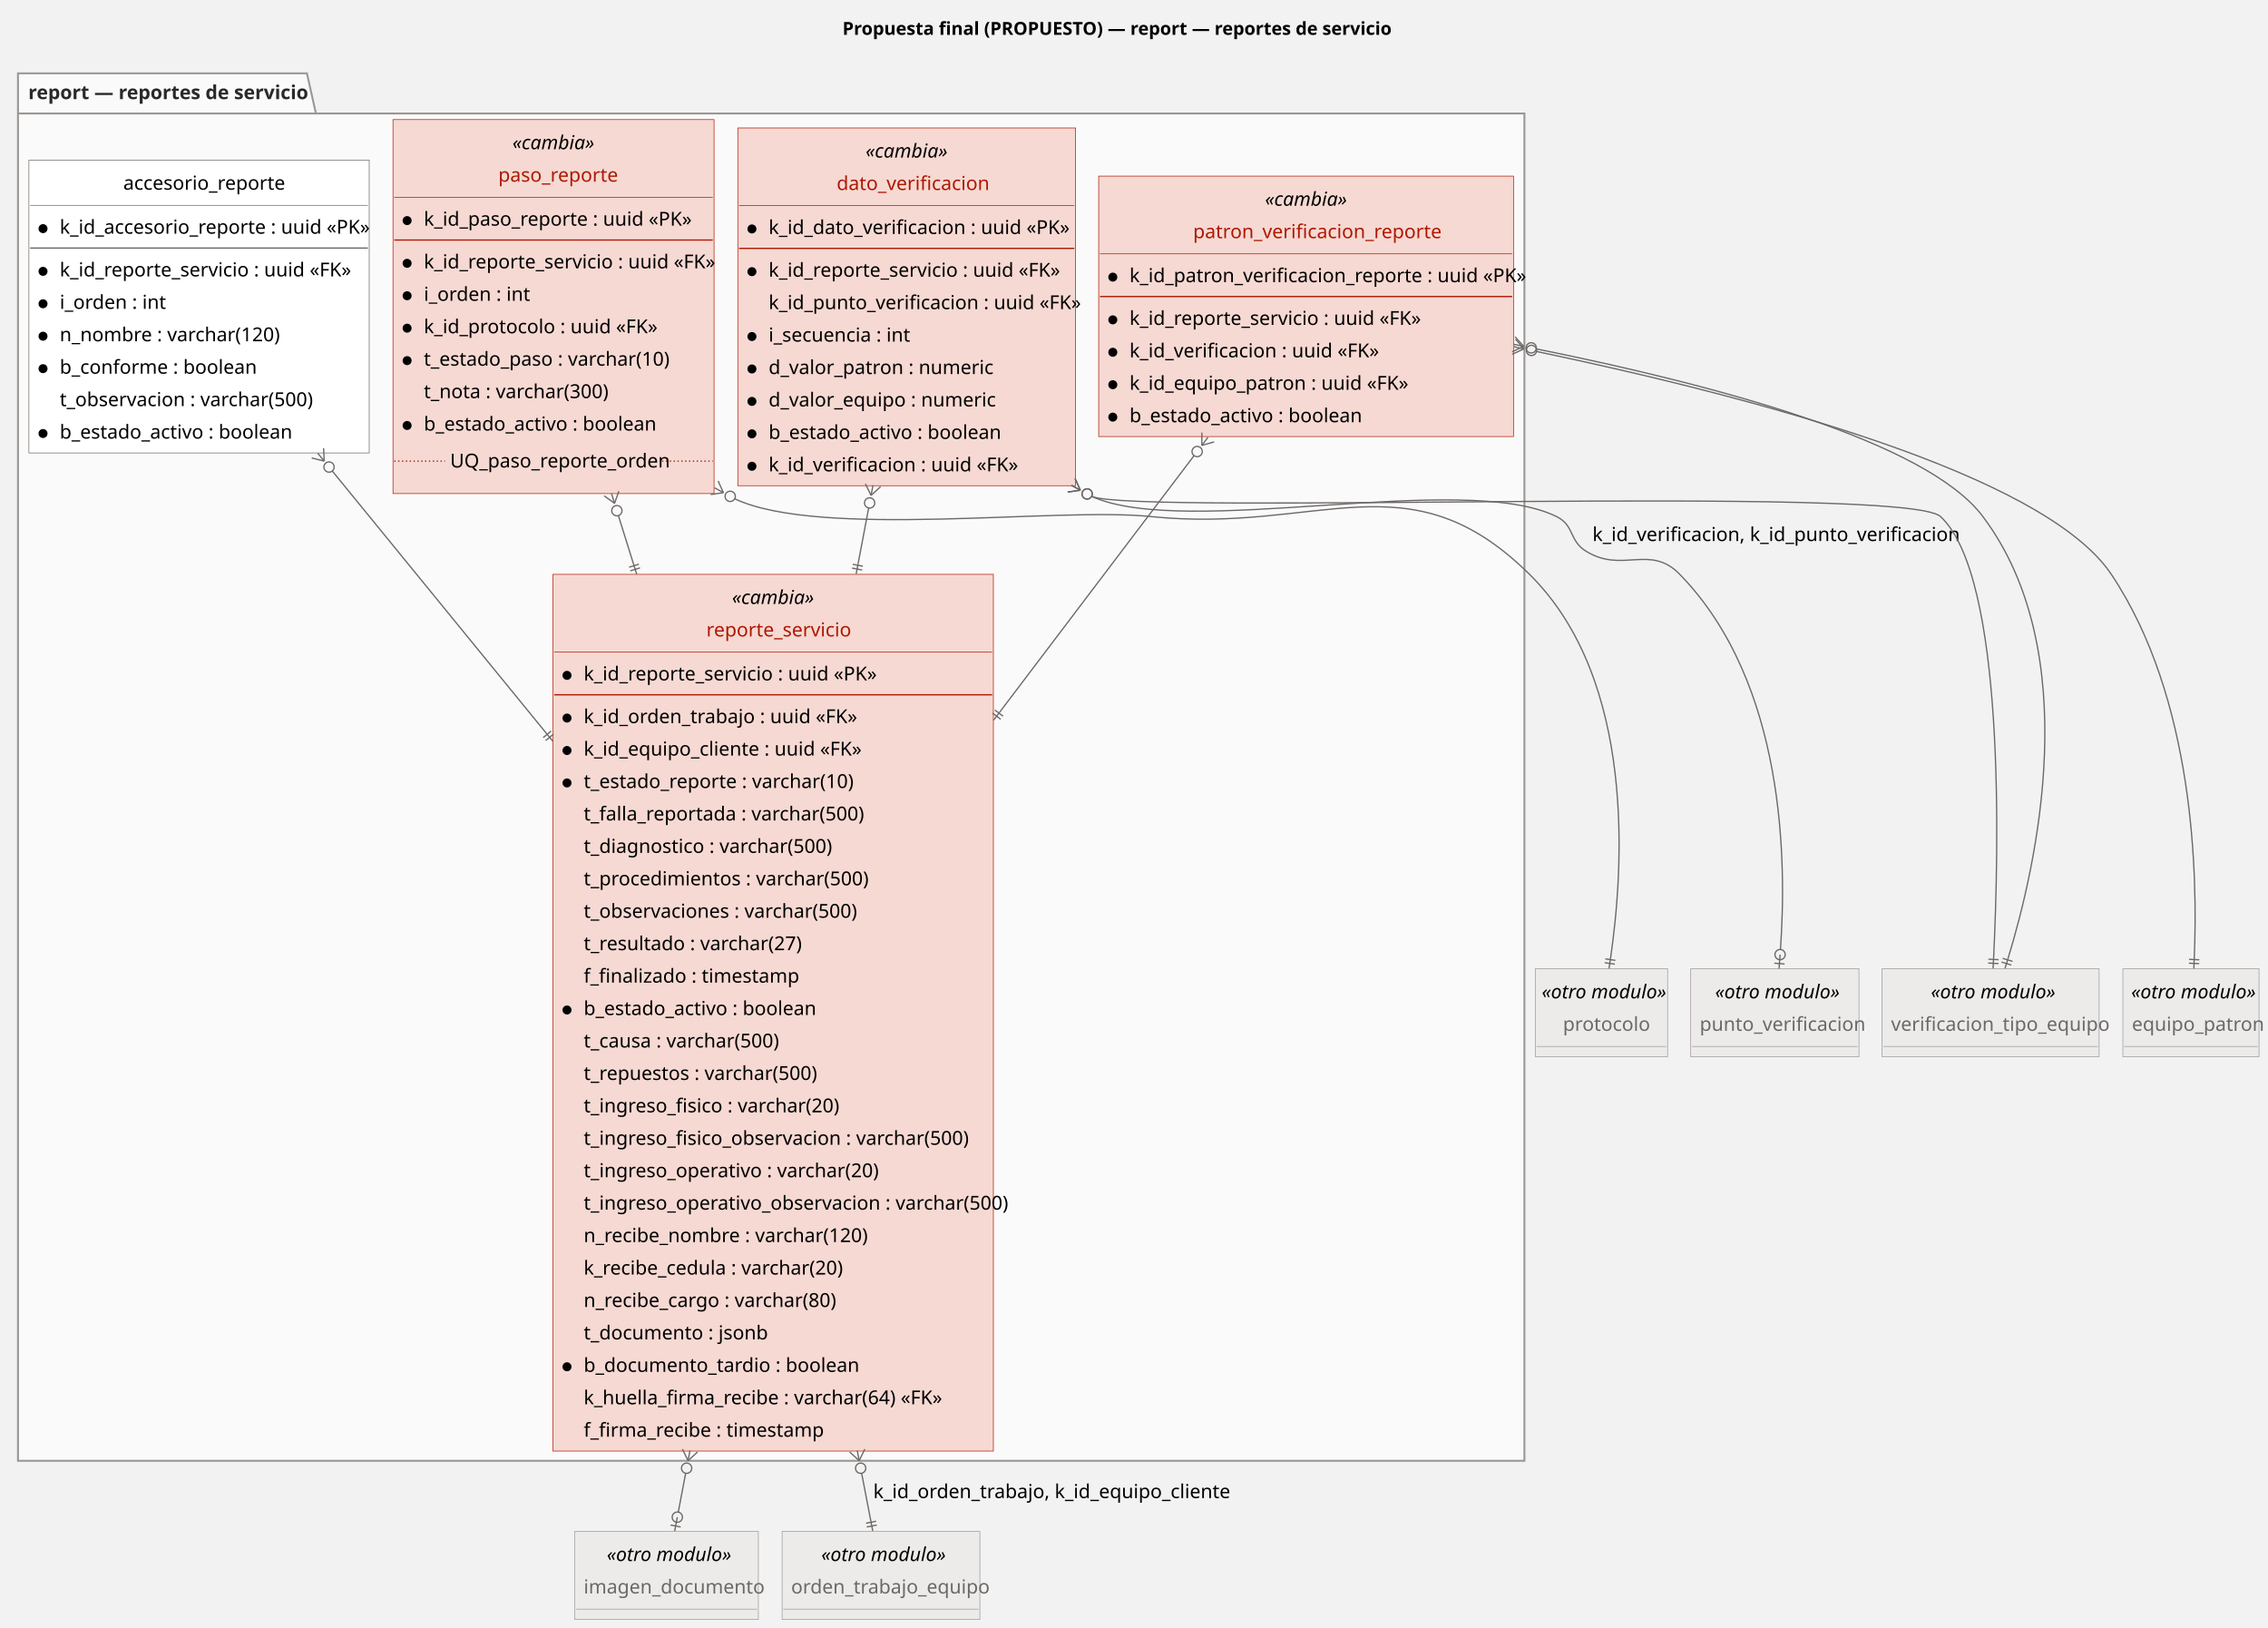
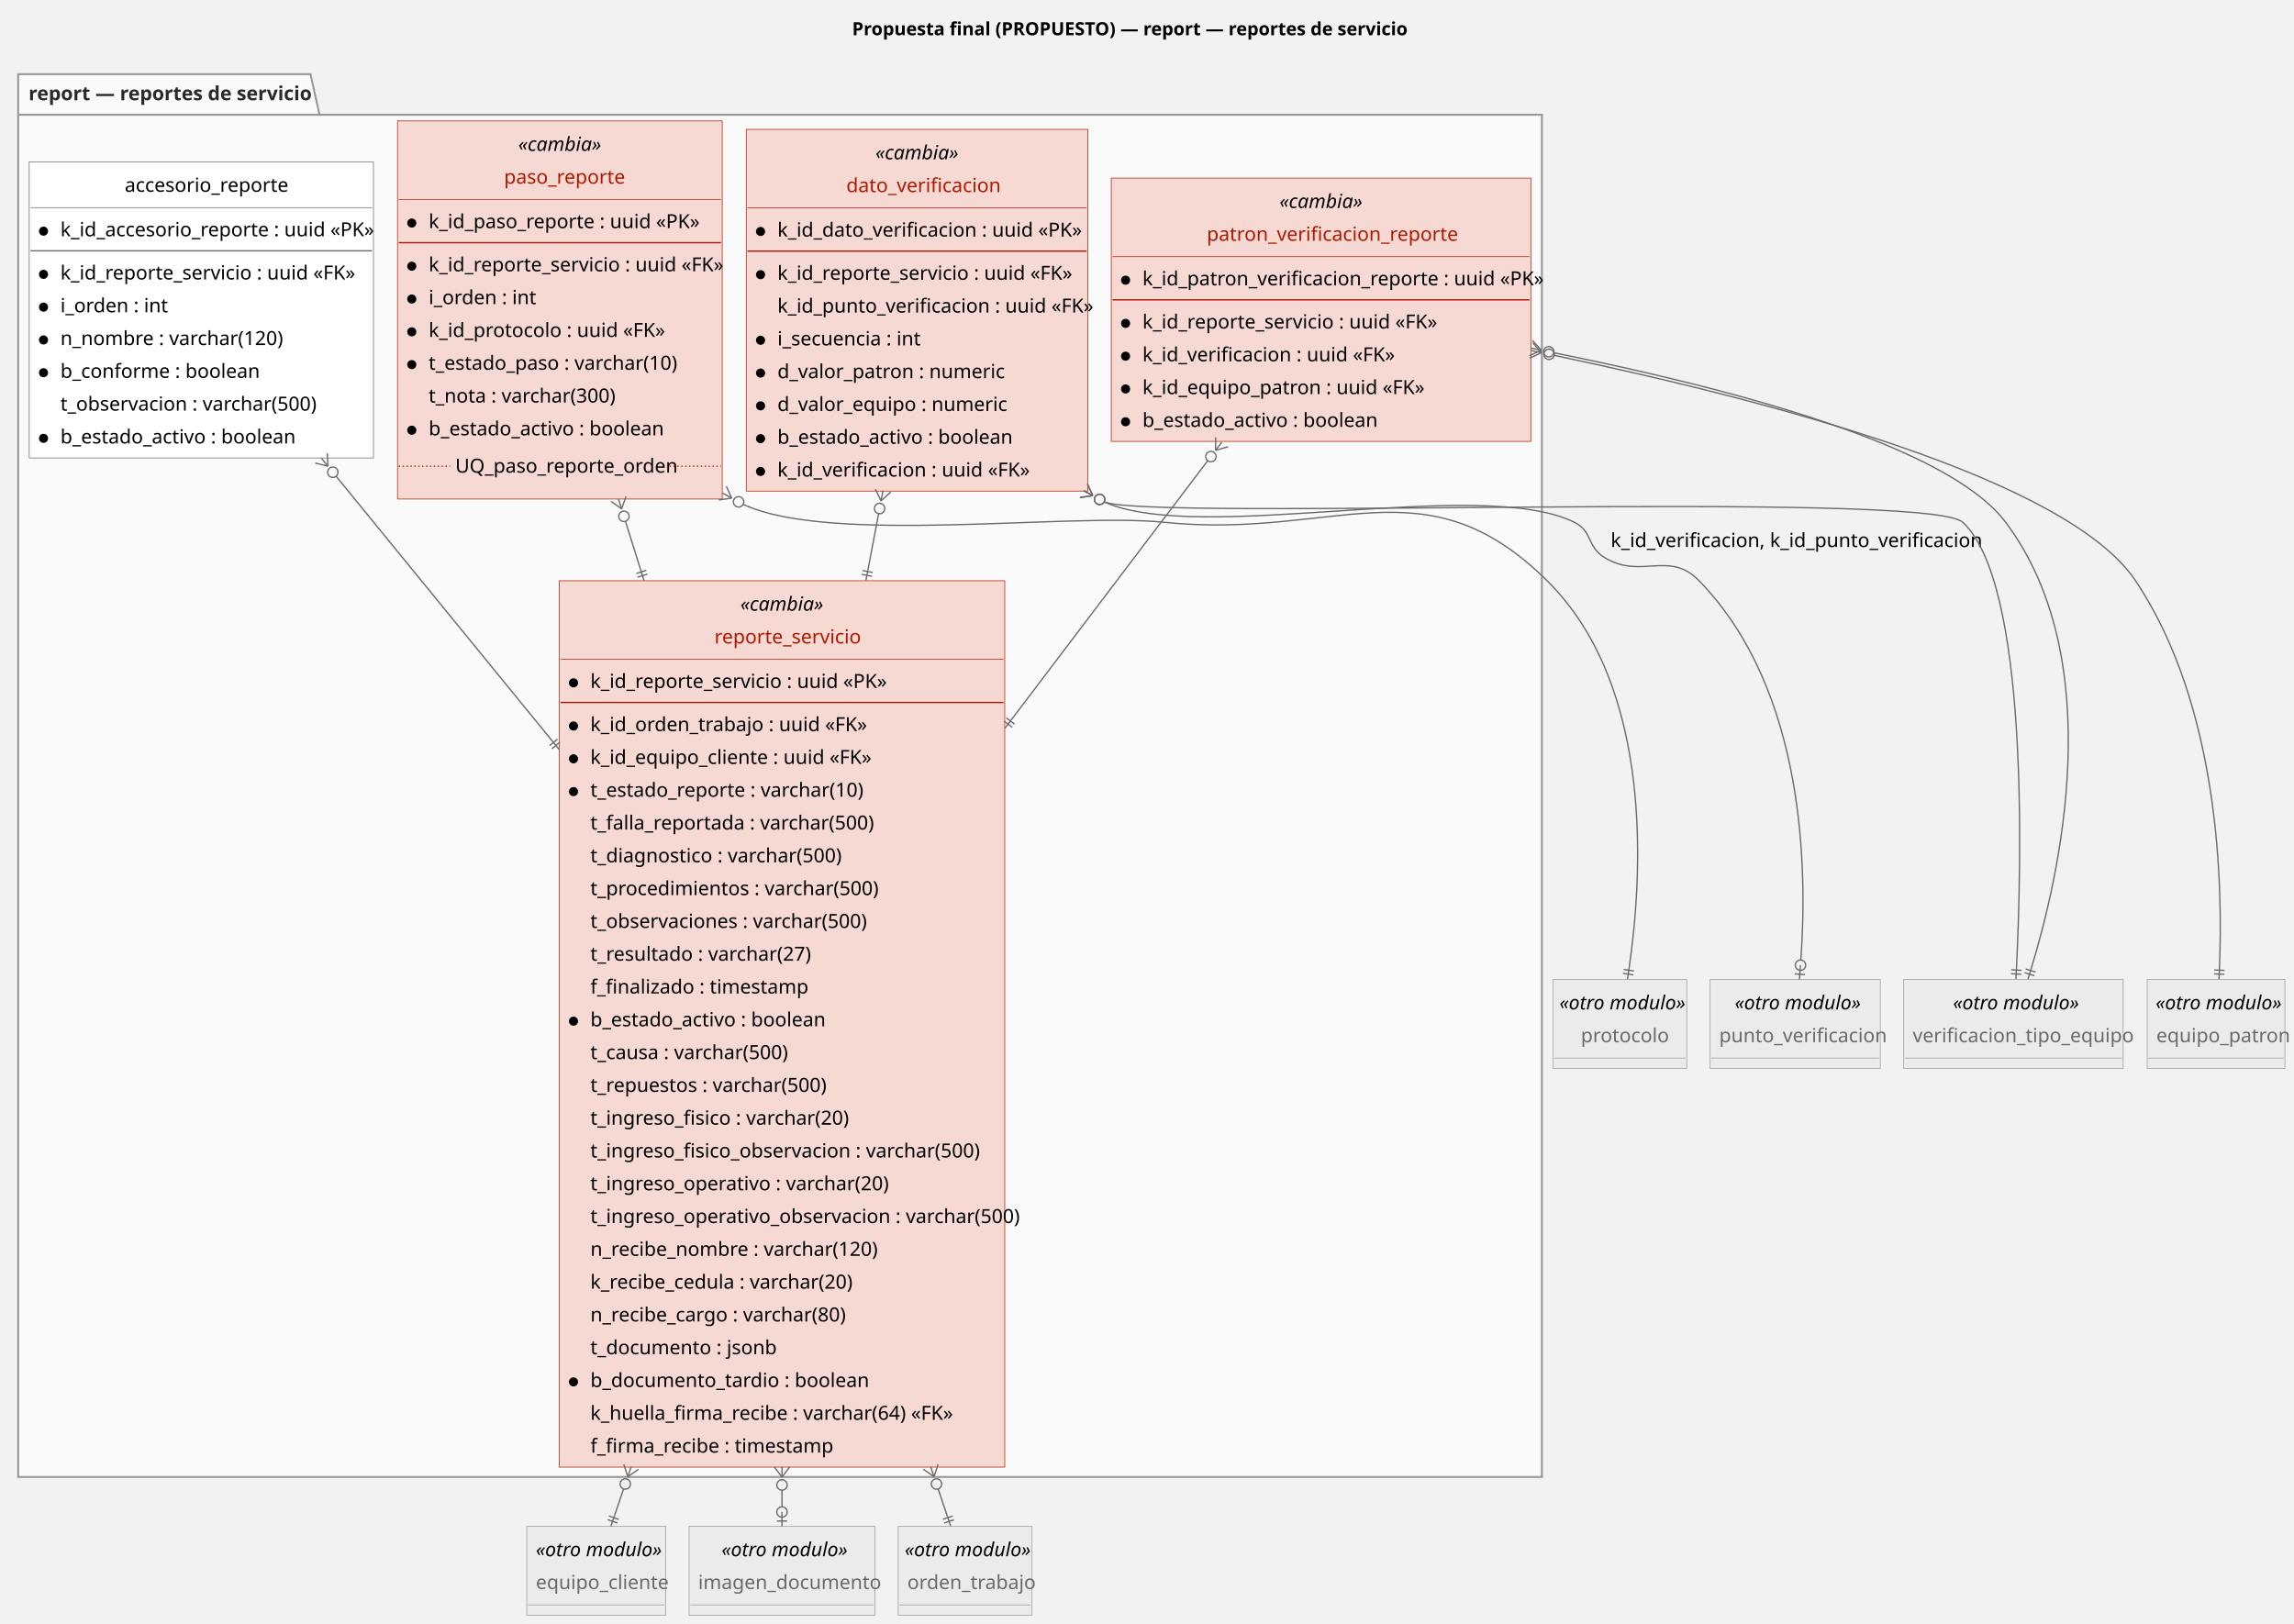
- <svg xmlns="http://www.w3.org/2000/svg" contentStyleType="text/css" height="1267px" preserveAspectRatio="none" style="width:1766px;height:1267px;background:#F3F2F2;" version="1.1" viewBox="0 0 1766 1267" width="1766px" zoomAndPan="magnify">
+ <svg xmlns="http://www.w3.org/2000/svg" contentStyleType="text/css" height="1250px" preserveAspectRatio="none" style="width:1766px;height:1250px;background:#F3F2F2;" version="1.1" viewBox="0 0 1766 1250" width="1766px" zoomAndPan="magnify">
  <defs />
  <g>
-     <rect fill="#F3F2F2" height="1267" style="stroke:none;stroke-width:1.0;" width="1766" x="0" y="0" />
+     <rect fill="#F3F2F2" height="1250" style="stroke:none;stroke-width:1.0;" width="1766" x="0" y="0" />
    <text fill="#000000" font-family="Archivo" font-size="14" font-weight="bold" lengthAdjust="spacing" textLength="438" x="656" y="27.132">Propuesta final (PROPUESTO) — report — reportes de servicio</text>
    <g id="cluster_report — reportes de servicio">
      <polygon fill="#FBFAFA" points="14,57.099,239,57.099,246,88.347,1187,88.347,1187,1137.099,14,1137.099,14,57.099" style="stroke:#9A9795;stroke-width:1.5;" />
      <line style="stroke:#9A9795;stroke-width:1.5;" x1="14" x2="246" y1="88.347" y2="88.347" />
      <text fill="#2B2928" font-family="Archivo" font-size="15" font-weight="bold" lengthAdjust="spacing" textLength="211" x="22" y="77.168">report — reportes de servicio</text>
    </g>
+     <g id="elem_equipo_cliente">
+       <rect codeLine="114" fill="#EDEBEA" height="68.497" id="equipo_cliente" style="stroke:#9A9795;stroke-width:0.5;" width="107" x="405.5" y="1175.099" />
+       <text fill="#000000" font-family="Archivo" font-size="15" font-style="italic" lengthAdjust="spacing" textLength="93" x="412.5" y="1198.168">«otro modulo»</text>
+       <text fill="#6B6866" font-family="Archivo" font-size="15" lengthAdjust="spacing" textLength="93" x="412.5" y="1223.417">equipo_cliente</text>
+       <line style="stroke:#9A9795;stroke-width:0.5;" x1="406.5" x2="511.5" y1="1235.596" y2="1235.596" />
+     </g>
    <g id="elem_equipo_patron">
-       <rect codeLine="114" fill="#EDEBEA" height="68.497" id="equipo_patron" style="stroke:#9A9795;stroke-width:0.5;" width="106" x="1653" y="754.099" />
+       <rect codeLine="116" fill="#EDEBEA" height="68.497" id="equipo_patron" style="stroke:#9A9795;stroke-width:0.5;" width="106" x="1653" y="754.099" />
      <text fill="#000000" font-family="Archivo" font-size="15" font-style="italic" lengthAdjust="spacing" textLength="93" x="1659.5" y="777.168">«otro modulo»</text>
      <text fill="#6B6866" font-family="Archivo" font-size="15" lengthAdjust="spacing" textLength="92" x="1660" y="802.417">equipo_patron</text>
      <line style="stroke:#9A9795;stroke-width:0.5;" x1="1654" x2="1758" y1="814.596" y2="814.596" />
    </g>
    <g id="elem_imagen_documento">
-       <rect codeLine="116" fill="#EDEBEA" height="68.497" id="imagen_documento" style="stroke:#9A9795;stroke-width:0.5;" width="143" x="447.5" y="1192.099" />
-       <text fill="#000000" font-family="Archivo" font-size="15" font-style="italic" lengthAdjust="spacing" textLength="93" x="472.5" y="1215.168">«otro modulo»</text>
-       <text fill="#6B6866" font-family="Archivo" font-size="15" lengthAdjust="spacing" textLength="129" x="454.5" y="1240.417">imagen_documento</text>
-       <line style="stroke:#9A9795;stroke-width:0.5;" x1="448.5" x2="589.5" y1="1252.596" y2="1252.596" />
-     </g>
-     <g id="elem_orden_trabajo_equipo">
-       <rect codeLine="118" fill="#EDEBEA" height="68.497" id="orden_trabajo_equipo" style="stroke:#9A9795;stroke-width:0.5;" width="154" x="609" y="1192.099" />
-       <text fill="#000000" font-family="Archivo" font-size="15" font-style="italic" lengthAdjust="spacing" textLength="93" x="639.5" y="1215.168">«otro modulo»</text>
-       <text fill="#6B6866" font-family="Archivo" font-size="15" lengthAdjust="spacing" textLength="140" x="616" y="1240.417">orden_trabajo_equipo</text>
-       <line style="stroke:#9A9795;stroke-width:0.5;" x1="610" x2="762" y1="1252.596" y2="1252.596" />
+       <rect codeLine="118" fill="#EDEBEA" height="68.497" id="imagen_documento" style="stroke:#9A9795;stroke-width:0.5;" width="143" x="530.5" y="1175.099" />
+       <text fill="#000000" font-family="Archivo" font-size="15" font-style="italic" lengthAdjust="spacing" textLength="93" x="555.5" y="1198.168">«otro modulo»</text>
+       <text fill="#6B6866" font-family="Archivo" font-size="15" lengthAdjust="spacing" textLength="129" x="537.5" y="1223.417">imagen_documento</text>
+       <line style="stroke:#9A9795;stroke-width:0.5;" x1="531.5" x2="672.5" y1="1235.596" y2="1235.596" />
+     </g>
+     <g id="elem_orden_trabajo">
+       <rect codeLine="120" fill="#EDEBEA" height="68.497" id="orden_trabajo" style="stroke:#9A9795;stroke-width:0.5;" width="103" x="691.5" y="1175.099" />
+       <text fill="#000000" font-family="Archivo" font-size="15" font-style="italic" lengthAdjust="spacing" textLength="93" x="696.5" y="1198.168">«otro modulo»</text>
+       <text fill="#6B6866" font-family="Archivo" font-size="15" lengthAdjust="spacing" textLength="89" x="698.5" y="1223.417">orden_trabajo</text>
+       <line style="stroke:#9A9795;stroke-width:0.5;" x1="692.5" x2="793.5" y1="1235.596" y2="1235.596" />
    </g>
    <g id="elem_protocolo">
-       <rect codeLine="120" fill="#EDEBEA" height="68.497" id="protocolo" style="stroke:#9A9795;stroke-width:0.5;" width="103" x="1195.5" y="754.099" />
+       <rect codeLine="122" fill="#EDEBEA" height="68.497" id="protocolo" style="stroke:#9A9795;stroke-width:0.5;" width="103" x="1195.5" y="754.099" />
      <text fill="#000000" font-family="Archivo" font-size="15" font-style="italic" lengthAdjust="spacing" textLength="93" x="1200.5" y="777.168">«otro modulo»</text>
      <text fill="#6B6866" font-family="Archivo" font-size="15" lengthAdjust="spacing" textLength="60" x="1217" y="802.417">protocolo</text>
      <line style="stroke:#9A9795;stroke-width:0.5;" x1="1196.5" x2="1297.5" y1="814.596" y2="814.596" />
    </g>
    <g id="elem_punto_verificacion">
-       <rect codeLine="122" fill="#EDEBEA" height="68.497" id="punto_verificacion" style="stroke:#9A9795;stroke-width:0.5;" width="131" x="1316.5" y="754.099" />
+       <rect codeLine="124" fill="#EDEBEA" height="68.497" id="punto_verificacion" style="stroke:#9A9795;stroke-width:0.5;" width="131" x="1316.5" y="754.099" />
      <text fill="#000000" font-family="Archivo" font-size="15" font-style="italic" lengthAdjust="spacing" textLength="93" x="1335.5" y="777.168">«otro modulo»</text>
      <text fill="#6B6866" font-family="Archivo" font-size="15" lengthAdjust="spacing" textLength="117" x="1323.5" y="802.417">punto_verificacion</text>
      <line style="stroke:#9A9795;stroke-width:0.5;" x1="1317.5" x2="1446.5" y1="814.596" y2="814.596" />
    </g>
    <g id="elem_verificacion_tipo_equipo">
-       <rect codeLine="124" fill="#EDEBEA" height="68.497" id="verificacion_tipo_equipo" style="stroke:#9A9795;stroke-width:0.5;" width="169" x="1465.5" y="754.099" />
+       <rect codeLine="126" fill="#EDEBEA" height="68.497" id="verificacion_tipo_equipo" style="stroke:#9A9795;stroke-width:0.5;" width="169" x="1465.5" y="754.099" />
      <text fill="#000000" font-family="Archivo" font-size="15" font-style="italic" lengthAdjust="spacing" textLength="93" x="1503.5" y="777.168">«otro modulo»</text>
      <text fill="#6B6866" font-family="Archivo" font-size="15" lengthAdjust="spacing" textLength="155" x="1472.5" y="802.417">verificacion_tipo_equipo</text>
      <line style="stroke:#9A9795;stroke-width:0.5;" x1="1466.5" x2="1633.5" y1="814.596" y2="814.596" />
    </g>
    <g id="elem_reporte_servicio">
      <rect codeLine="46" fill="#F6D9D3" height="682.462" id="reporte_servicio" style="stroke:#AE1800;stroke-width:0.5;" width="343" x="430.5" y="447.099" />
      <text fill="#000000" font-family="Archivo" font-size="15" font-style="italic" lengthAdjust="spacing" textLength="64" x="570" y="470.168">«cambia»</text>
      <text fill="#AE1800" font-family="Archivo" font-size="15" lengthAdjust="spacing" textLength="104" x="550" y="495.417">reporte_servicio</text>
      <line style="stroke:#AE1800;stroke-width:0.5;" x1="431.5" x2="772.5" y1="507.596" y2="507.596" />
      <ellipse cx="441.5" cy="525.72" fill="#000000" rx="3" ry="3" style="stroke:#000000;stroke-width:1.0;" />
      <text fill="#000000" font-family="Archivo" font-size="15" lengthAdjust="spacing" textLength="217" x="454.5" y="529.665">k_id_reporte_servicio : uuid «PK»</text>
      <line style="stroke:#AE1800;stroke-width:1.0;" x1="431.5" x2="772.5" y1="540.844" y2="540.844" />
      <ellipse cx="441.5" cy="558.968" fill="#000000" rx="3" ry="3" style="stroke:#000000;stroke-width:1.0;" />
      <text fill="#000000" font-family="Archivo" font-size="15" lengthAdjust="spacing" textLength="201" x="454.5" y="562.914">k_id_orden_trabajo : uuid «FK»</text>
      <ellipse cx="441.5" cy="584.217" fill="#000000" rx="3" ry="3" style="stroke:#000000;stroke-width:1.0;" />
      <text fill="#000000" font-family="Archivo" font-size="15" lengthAdjust="spacing" textLength="205" x="454.5" y="588.163">k_id_equipo_cliente : uuid «FK»</text>
      <ellipse cx="441.5" cy="609.466" fill="#000000" rx="3" ry="3" style="stroke:#000000;stroke-width:1.0;" />
      <text fill="#000000" font-family="Archivo" font-size="15" lengthAdjust="spacing" textLength="197" x="454.5" y="613.411">t_estado_reporte : varchar(10)</text>
      <text fill="#000000" font-family="Archivo" font-size="15" lengthAdjust="spacing" textLength="203" x="454.5" y="638.66">t_falla_reportada : varchar(500)</text>
      <text fill="#000000" font-family="Archivo" font-size="15" lengthAdjust="spacing" textLength="181" x="454.5" y="663.908">t_diagnostico : varchar(500)</text>
      <text fill="#000000" font-family="Archivo" font-size="15" lengthAdjust="spacing" textLength="207" x="454.5" y="689.157">t_procedimientos : varchar(500)</text>
      <text fill="#000000" font-family="Archivo" font-size="15" lengthAdjust="spacing" textLength="202" x="454.5" y="714.405">t_observaciones : varchar(500)</text>
      <text fill="#000000" font-family="Archivo" font-size="15" lengthAdjust="spacing" textLength="159" x="454.5" y="739.654">t_resultado : varchar(27)</text>
      <text fill="#000000" font-family="Archivo" font-size="15" lengthAdjust="spacing" textLength="154" x="454.5" y="764.902">f_finalizado : timestamp</text>
      <ellipse cx="441.5" cy="786.205" fill="#000000" rx="3" ry="3" style="stroke:#000000;stroke-width:1.0;" />
      <text fill="#000000" font-family="Archivo" font-size="15" lengthAdjust="spacing" textLength="169" x="454.5" y="790.151">b_estado_activo : boolean</text>
      <text fill="#000000" font-family="Archivo" font-size="15" lengthAdjust="spacing" textLength="147" x="454.5" y="815.399">t_causa : varchar(500)</text>
      <text fill="#000000" font-family="Archivo" font-size="15" lengthAdjust="spacing" textLength="172" x="454.5" y="840.648">t_repuestos : varchar(500)</text>
      <text fill="#000000" font-family="Archivo" font-size="15" lengthAdjust="spacing" textLength="189" x="454.5" y="865.896">t_ingreso_fisico : varchar(20)</text>
      <text fill="#000000" font-family="Archivo" font-size="15" lengthAdjust="spacing" textLength="284" x="454.5" y="891.145">t_ingreso_fisico_observacion : varchar(500)</text>
      <text fill="#000000" font-family="Archivo" font-size="15" lengthAdjust="spacing" textLength="214" x="454.5" y="916.394">t_ingreso_operativo : varchar(20)</text>
      <text fill="#000000" font-family="Archivo" font-size="15" lengthAdjust="spacing" textLength="309" x="454.5" y="941.642">t_ingreso_operativo_observacion : varchar(500)</text>
      <text fill="#000000" font-family="Archivo" font-size="15" lengthAdjust="spacing" textLength="209" x="454.5" y="966.891">n_recibe_nombre : varchar(120)</text>
      <text fill="#000000" font-family="Archivo" font-size="15" lengthAdjust="spacing" textLength="193" x="454.5" y="992.139">k_recibe_cedula : varchar(20)</text>
      <text fill="#000000" font-family="Archivo" font-size="15" lengthAdjust="spacing" textLength="188" x="454.5" y="1017.388">n_recibe_cargo : varchar(80)</text>
      <text fill="#000000" font-family="Archivo" font-size="15" lengthAdjust="spacing" textLength="132" x="454.5" y="1042.636">t_documento : jsonb</text>
      <ellipse cx="441.5" cy="1063.939" fill="#000000" rx="3" ry="3" style="stroke:#000000;stroke-width:1.0;" />
      <text fill="#000000" font-family="Archivo" font-size="15" lengthAdjust="spacing" textLength="196" x="454.5" y="1067.885">b_documento_tardio : boolean</text>
      <text fill="#000000" font-family="Archivo" font-size="15" lengthAdjust="spacing" textLength="268" x="454.5" y="1093.133">k_huella_firma_recibe : varchar(64) «FK»</text>
      <text fill="#000000" font-family="Archivo" font-size="15" lengthAdjust="spacing" textLength="174" x="454.5" y="1118.382">f_firma_recibe : timestamp</text>
    </g>
    <g id="elem_dato_verificacion">
      <rect codeLine="73" fill="#F6D9D3" height="278.485" id="dato_verificacion" style="stroke:#AE1800;stroke-width:0.5;" width="263" x="574.5" y="99.599" />
      <text fill="#000000" font-family="Archivo" font-size="15" font-style="italic" lengthAdjust="spacing" textLength="64" x="674" y="122.668">«cambia»</text>
      <text fill="#AE1800" font-family="Archivo" font-size="15" lengthAdjust="spacing" textLength="109" x="651.5" y="147.917">dato_verificacion</text>
      <line style="stroke:#AE1800;stroke-width:0.5;" x1="575.5" x2="836.5" y1="160.096" y2="160.096" />
      <ellipse cx="585.5" cy="178.22" fill="#000000" rx="3" ry="3" style="stroke:#000000;stroke-width:1.0;" />
      <text fill="#000000" font-family="Archivo" font-size="15" lengthAdjust="spacing" textLength="222" x="598.5" y="182.166">k_id_dato_verificacion : uuid «PK»</text>
      <line style="stroke:#AE1800;stroke-width:1.0;" x1="575.5" x2="836.5" y1="193.344" y2="193.344" />
      <ellipse cx="585.5" cy="211.469" fill="#000000" rx="3" ry="3" style="stroke:#000000;stroke-width:1.0;" />
      <text fill="#000000" font-family="Archivo" font-size="15" lengthAdjust="spacing" textLength="216" x="598.5" y="215.414">k_id_reporte_servicio : uuid «FK»</text>
      <text fill="#000000" font-family="Archivo" font-size="15" lengthAdjust="spacing" textLength="229" x="598.5" y="240.663">k_id_punto_verificacion : uuid «FK»</text>
      <ellipse cx="585.5" cy="261.966" fill="#000000" rx="3" ry="3" style="stroke:#000000;stroke-width:1.0;" />
      <text fill="#000000" font-family="Archivo" font-size="15" lengthAdjust="spacing" textLength="105" x="598.5" y="265.911">i_secuencia : int</text>
      <ellipse cx="585.5" cy="287.214" fill="#000000" rx="3" ry="3" style="stroke:#000000;stroke-width:1.0;" />
      <text fill="#000000" font-family="Archivo" font-size="15" lengthAdjust="spacing" textLength="161" x="598.5" y="291.16">d_valor_patron : numeric</text>
      <ellipse cx="585.5" cy="312.463" fill="#000000" rx="3" ry="3" style="stroke:#000000;stroke-width:1.0;" />
      <text fill="#000000" font-family="Archivo" font-size="15" lengthAdjust="spacing" textLength="163" x="598.5" y="316.408">d_valor_equipo : numeric</text>
      <ellipse cx="585.5" cy="337.711" fill="#000000" rx="3" ry="3" style="stroke:#000000;stroke-width:1.0;" />
      <text fill="#000000" font-family="Archivo" font-size="15" lengthAdjust="spacing" textLength="169" x="598.5" y="341.657">b_estado_activo : boolean</text>
      <ellipse cx="585.5" cy="362.96" fill="#000000" rx="3" ry="3" style="stroke:#000000;stroke-width:1.0;" />
      <text fill="#000000" font-family="Archivo" font-size="15" lengthAdjust="spacing" textLength="185" x="598.5" y="366.905">k_id_verificacion : uuid «FK»</text>
    </g>
    <g id="elem_paso_reporte">
      <rect codeLine="84" fill="#F6D9D3" height="291.11" id="paso_reporte" style="stroke:#AE1800;stroke-width:0.5;" width="250" x="306" y="93.099" />
      <text fill="#000000" font-family="Archivo" font-size="15" font-style="italic" lengthAdjust="spacing" textLength="64" x="399" y="116.168">«cambia»</text>
      <text fill="#AE1800" font-family="Archivo" font-size="15" lengthAdjust="spacing" textLength="86" x="388" y="141.417">paso_reporte</text>
      <line style="stroke:#AE1800;stroke-width:0.5;" x1="307" x2="555" y1="153.596" y2="153.596" />
      <ellipse cx="317" cy="171.72" fill="#000000" rx="3" ry="3" style="stroke:#000000;stroke-width:1.0;" />
      <text fill="#000000" font-family="Archivo" font-size="15" lengthAdjust="spacing" textLength="199" x="330" y="175.666">k_id_paso_reporte : uuid «PK»</text>
      <line style="stroke:#AE1800;stroke-width:1.0;" x1="307" x2="555" y1="186.844" y2="186.844" />
      <ellipse cx="317" cy="204.969" fill="#000000" rx="3" ry="3" style="stroke:#000000;stroke-width:1.0;" />
      <text fill="#000000" font-family="Archivo" font-size="15" lengthAdjust="spacing" textLength="216" x="330" y="208.914">k_id_reporte_servicio : uuid «FK»</text>
      <ellipse cx="317" cy="230.217" fill="#000000" rx="3" ry="3" style="stroke:#000000;stroke-width:1.0;" />
      <text fill="#000000" font-family="Archivo" font-size="15" lengthAdjust="spacing" textLength="75" x="330" y="234.163">i_orden : int</text>
      <ellipse cx="317" cy="255.466" fill="#000000" rx="3" ry="3" style="stroke:#000000;stroke-width:1.0;" />
      <text fill="#000000" font-family="Archivo" font-size="15" lengthAdjust="spacing" textLength="172" x="330" y="259.411">k_id_protocolo : uuid «FK»</text>
      <ellipse cx="317" cy="280.714" fill="#000000" rx="3" ry="3" style="stroke:#000000;stroke-width:1.0;" />
      <text fill="#000000" font-family="Archivo" font-size="15" lengthAdjust="spacing" textLength="183" x="330" y="284.66">t_estado_paso : varchar(10)</text>
      <text fill="#000000" font-family="Archivo" font-size="15" lengthAdjust="spacing" textLength="135" x="330" y="309.908">t_nota : varchar(300)</text>
      <ellipse cx="317" cy="331.211" fill="#000000" rx="3" ry="3" style="stroke:#000000;stroke-width:1.0;" />
      <text fill="#000000" font-family="Archivo" font-size="15" lengthAdjust="spacing" textLength="169" x="330" y="335.157">b_estado_activo : boolean</text>
      <line style="stroke:#AE1800;stroke-width:1.0;stroke-dasharray:1.0,2.0;" x1="307" x2="346.5" y1="358.96" y2="358.96" />
      <text fill="#000000" font-family="Archivo" font-size="15" lengthAdjust="spacing" textLength="161" x="350.5" y="363.905">UQ_paso_reporte_orden</text>
      <line style="stroke:#AE1800;stroke-width:1.0;stroke-dasharray:1.0,2.0;" x1="515.5" x2="555" y1="358.96" y2="358.96" />
    </g>
    <g id="elem_accesorio_reporte">
      <rect codeLine="95" fill="#FFFFFF" height="227.988" id="accesorio_reporte" style="stroke:#6B6866;stroke-width:0.5;" width="265" x="22.5" y="124.599" />
      <text fill="#000000" font-family="Archivo" font-size="15" lengthAdjust="spacing" textLength="118" x="96" y="147.668">accesorio_reporte</text>
      <line style="stroke:#6B6866;stroke-width:0.5;" x1="23.5" x2="286.5" y1="159.847" y2="159.847" />
      <ellipse cx="33.5" cy="177.971" fill="#000000" rx="3" ry="3" style="stroke:#000000;stroke-width:1.0;" />
      <text fill="#000000" font-family="Archivo" font-size="15" lengthAdjust="spacing" textLength="231" x="46.5" y="181.917">k_id_accesorio_reporte : uuid «PK»</text>
      <line style="stroke:#6B6866;stroke-width:1.0;" x1="23.5" x2="286.5" y1="193.096" y2="193.096" />
      <ellipse cx="33.5" cy="211.22" fill="#000000" rx="3" ry="3" style="stroke:#000000;stroke-width:1.0;" />
      <text fill="#000000" font-family="Archivo" font-size="15" lengthAdjust="spacing" textLength="216" x="46.5" y="215.166">k_id_reporte_servicio : uuid «FK»</text>
      <ellipse cx="33.5" cy="236.469" fill="#000000" rx="3" ry="3" style="stroke:#000000;stroke-width:1.0;" />
      <text fill="#000000" font-family="Archivo" font-size="15" lengthAdjust="spacing" textLength="75" x="46.5" y="240.414">i_orden : int</text>
      <ellipse cx="33.5" cy="261.717" fill="#000000" rx="3" ry="3" style="stroke:#000000;stroke-width:1.0;" />
      <text fill="#000000" font-family="Archivo" font-size="15" lengthAdjust="spacing" textLength="161" x="46.5" y="265.663">n_nombre : varchar(120)</text>
      <ellipse cx="33.5" cy="286.966" fill="#000000" rx="3" ry="3" style="stroke:#000000;stroke-width:1.0;" />
      <text fill="#000000" font-family="Archivo" font-size="15" lengthAdjust="spacing" textLength="141" x="46.5" y="290.911">b_conforme : boolean</text>
      <text fill="#000000" font-family="Archivo" font-size="15" lengthAdjust="spacing" textLength="186" x="46.5" y="316.16">t_observacion : varchar(500)</text>
      <ellipse cx="33.5" cy="337.463" fill="#000000" rx="3" ry="3" style="stroke:#000000;stroke-width:1.0;" />
      <text fill="#000000" font-family="Archivo" font-size="15" lengthAdjust="spacing" textLength="169" x="46.5" y="341.408">b_estado_activo : boolean</text>
    </g>
    <g id="elem_patron_verificacion_reporte">
      <rect codeLine="105" fill="#F6D9D3" height="202.74" id="patron_verificacion_reporte" style="stroke:#AE1800;stroke-width:0.5;" width="323" x="855.5" y="137.099" />
      <text fill="#000000" font-family="Archivo" font-size="15" font-style="italic" lengthAdjust="spacing" textLength="64" x="985" y="160.168">«cambia»</text>
      <text fill="#AE1800" font-family="Archivo" font-size="15" lengthAdjust="spacing" textLength="176" x="929" y="185.417">patron_verificacion_reporte</text>
      <line style="stroke:#AE1800;stroke-width:0.5;" x1="856.5" x2="1177.5" y1="197.596" y2="197.596" />
      <ellipse cx="866.5" cy="215.72" fill="#000000" rx="3" ry="3" style="stroke:#000000;stroke-width:1.0;" />
      <text fill="#000000" font-family="Archivo" font-size="15" lengthAdjust="spacing" textLength="289" x="879.5" y="219.666">k_id_patron_verificacion_reporte : uuid «PK»</text>
      <line style="stroke:#AE1800;stroke-width:1.0;" x1="856.5" x2="1177.5" y1="230.844" y2="230.844" />
      <ellipse cx="866.5" cy="248.969" fill="#000000" rx="3" ry="3" style="stroke:#000000;stroke-width:1.0;" />
      <text fill="#000000" font-family="Archivo" font-size="15" lengthAdjust="spacing" textLength="216" x="879.5" y="252.914">k_id_reporte_servicio : uuid «FK»</text>
      <ellipse cx="866.5" cy="274.217" fill="#000000" rx="3" ry="3" style="stroke:#000000;stroke-width:1.0;" />
      <text fill="#000000" font-family="Archivo" font-size="15" lengthAdjust="spacing" textLength="185" x="879.5" y="278.163">k_id_verificacion : uuid «FK»</text>
      <ellipse cx="866.5" cy="299.466" fill="#000000" rx="3" ry="3" style="stroke:#000000;stroke-width:1.0;" />
      <text fill="#000000" font-family="Archivo" font-size="15" lengthAdjust="spacing" textLength="204" x="879.5" y="303.411">k_id_equipo_patron : uuid «FK»</text>
      <ellipse cx="866.5" cy="324.714" fill="#000000" rx="3" ry="3" style="stroke:#000000;stroke-width:1.0;" />
      <text fill="#000000" font-family="Archivo" font-size="15" lengthAdjust="spacing" textLength="169" x="879.5" y="328.66">b_estado_activo : boolean</text>
    </g>
-     <line style="stroke:#6B6866;stroke-width:1.0;" x1="669.027" x2="661.622" y1="1137.002" y2="1130.282" />
-     <line style="stroke:#6B6866;stroke-width:1.0;" x1="669.027" x2="673.405" y1="1137.002" y2="1128.012" />
-     <line style="stroke:#6B6866;stroke-width:1.0;" x1="669.027" x2="667.514" y1="1137.002" y2="1129.147" />
-     <ellipse cx="670.162" cy="1142.894" fill="none" rx="4" ry="4" style="stroke:#6B6866;stroke-width:1.0;" />
-     <line style="stroke:#6B6866;stroke-width:1.0;" x1="682.758" x2="674.902" y1="1187.126" y2="1188.64" />
-     <line style="stroke:#6B6866;stroke-width:1.0;" x1="682.19" x2="674.335" y1="1184.18" y2="1185.694" />
-     <line style="stroke:#6B6866;stroke-width:1.0;" x1="678.073" x2="679.587" y1="1183.955" y2="1191.811" />
-     <path d="M670.919,1146.822 C675.67,1171.481 674.91,1167.535 678.073,1183.955 " fill="none" style="stroke:#6B6866;stroke-width:1.0;" />
-     <text fill="#000000" font-family="Archivo" font-size="15" lengthAdjust="spacing" textLength="258" x="680" y="1166.168">k_id_orden_trabajo, k_id_equipo_cliente</text>
-     <line style="stroke:#6B6866;stroke-width:1.0;" x1="535.77" x2="531.372" y1="1137.006" y2="1128.025" />
-     <line style="stroke:#6B6866;stroke-width:1.0;" x1="535.77" x2="543.16" y1="1137.006" y2="1130.269" />
-     <line style="stroke:#6B6866;stroke-width:1.0;" x1="535.77" x2="537.266" y1="1137.006" y2="1129.147" />
-     <ellipse cx="534.648" cy="1142.9" fill="none" rx="4" ry="4" style="stroke:#6B6866;stroke-width:1.0;" />
-     <line style="stroke:#6B6866;stroke-width:1.0;" x1="527.394" x2="525.337" y1="1181.005" y2="1191.811" />
-     <ellipse cx="527.394" cy="1181.005" fill="none" rx="4" ry="4" style="stroke:#6B6866;stroke-width:1.0;" />
-     <line style="stroke:#6B6866;stroke-width:1.0;" x1="530.014" x2="522.155" y1="1188.629" y2="1187.133" />
-     <path d="M533.9,1146.829 C529.206,1171.488 531.268,1160.655 528.142,1177.075 " fill="none" style="stroke:#6B6866;stroke-width:1.0;" />
+     <line style="stroke:#6B6866;stroke-width:1.0;" x1="602" x2="596" y1="1137.288" y2="1129.288" />
+     <line style="stroke:#6B6866;stroke-width:1.0;" x1="602" x2="608" y1="1137.288" y2="1129.288" />
+     <line style="stroke:#6B6866;stroke-width:1.0;" x1="602" x2="602" y1="1137.288" y2="1129.288" />
+     <ellipse cx="602" cy="1143.288" fill="none" rx="4" ry="4" style="stroke:#6B6866;stroke-width:1.0;" />
+     <line style="stroke:#6B6866;stroke-width:1.0;" x1="602" x2="602" y1="1164.084" y2="1175.084" />
+     <ellipse cx="602" cy="1164.084" fill="none" rx="4" ry="4" style="stroke:#6B6866;stroke-width:1.0;" />
+     <line style="stroke:#6B6866;stroke-width:1.0;" x1="606" x2="598" y1="1171.084" y2="1171.084" />
+     <path d="M602,1147.288 C602,1164.938 602,1147.527 602,1160.084 " fill="none" style="stroke:#6B6866;stroke-width:1.0;" />
    <line style="stroke:#6B6866;stroke-width:1.0;" x1="841.254" x2="831.35" y1="381.571" y2="382.952" />
    <line style="stroke:#6B6866;stroke-width:1.0;" x1="841.254" x2="837.155" y1="381.571" y2="372.45" />
    <line style="stroke:#6B6866;stroke-width:1.0;" x1="841.254" x2="834.252" y1="381.571" y2="377.701" />
    <ellipse cx="846.505" cy="384.473" fill="none" rx="4" ry="4" style="stroke:#6B6866;stroke-width:1.0;" />
    <line style="stroke:#6B6866;stroke-width:1.0;" x1="1386.076" x2="1385.299" y1="743.094" y2="754.067" />
    <ellipse cx="1386.076" cy="743.094" fill="none" rx="4" ry="4" style="stroke:#6B6866;stroke-width:1.0;" />
    <line style="stroke:#6B6866;stroke-width:1.0;" x1="1389.572" x2="1381.591" y1="750.359" y2="749.794" />
    <path d="M850.006,386.408 C924.043,419.779 1139.133,366.246 1212,402.099 C1226.144,409.058 1221.59,420.812 1235,429.099 C1263.427,446.664 1284.698,423.148 1308,447.099 C1390.672,532.072 1391.139,671.612 1386.359,739.104 " fill="none" style="stroke:#6B6866;stroke-width:1.0;" />
    <text fill="#000000" font-family="Archivo" font-size="15" lengthAdjust="spacing" textLength="266" x="1240" y="421.168">k_id_verificacion, k_id_punto_verificacion</text>
    <line style="stroke:#6B6866;stroke-width:1.0;" x1="678.264" x2="673.862" y1="385.615" y2="376.636" />
    <line style="stroke:#6B6866;stroke-width:1.0;" x1="678.264" x2="685.651" y1="385.615" y2="378.876" />
    <line style="stroke:#6B6866;stroke-width:1.0;" x1="678.264" x2="679.756" y1="385.615" y2="377.756" />
    <ellipse cx="677.144" cy="391.51" fill="none" rx="4" ry="4" style="stroke:#6B6866;stroke-width:1.0;" />
    <line style="stroke:#6B6866;stroke-width:1.0;" x1="671.302" x2="663.442" y1="443.7" y2="442.207" />
    <line style="stroke:#6B6866;stroke-width:1.0;" x1="671.861" x2="664.002" y1="440.753" y2="439.26" />
    <line style="stroke:#6B6866;stroke-width:1.0;" x1="668.118" x2="666.625" y1="439.024" y2="446.884" />
    <path d="M676.397,395.44 C672.26,417.219 672.684,414.986 668.118,439.024 " fill="none" style="stroke:#6B6866;stroke-width:1.0;" />
    <line style="stroke:#6B6866;stroke-width:1.0;" x1="841.23" x2="831.338" y1="381.639" y2="383.107" />
    <line style="stroke:#6B6866;stroke-width:1.0;" x1="841.23" x2="837.051" y1="381.639" y2="372.554" />
    <line style="stroke:#6B6866;stroke-width:1.0;" x1="841.23" x2="834.195" y1="381.639" y2="377.83" />
    <ellipse cx="846.507" cy="384.495" fill="none" rx="4" ry="4" style="stroke:#6B6866;stroke-width:1.0;" />
    <line style="stroke:#6B6866;stroke-width:1.0;" x1="1556.126" x2="1548.136" y1="750.057" y2="749.667" />
    <line style="stroke:#6B6866;stroke-width:1.0;" x1="1556.273" x2="1548.282" y1="747.061" y2="746.67" />
    <line style="stroke:#6B6866;stroke-width:1.0;" x1="1552.326" x2="1551.936" y1="745.867" y2="753.857" />
    <path d="M850.024,386.399 C883.833,401.19 1483.96,376.986 1511,402.099 C1561.642,449.132 1556.464,661.264 1552.326,745.867 " fill="none" style="stroke:#6B6866;stroke-width:1.0;" />
    <line style="stroke:#6B6866;stroke-width:1.0;" x1="563.302" x2="553.406" y1="383.502" y2="384.946" />
    <line style="stroke:#6B6866;stroke-width:1.0;" x1="563.302" x2="559.145" y1="383.502" y2="374.407" />
    <line style="stroke:#6B6866;stroke-width:1.0;" x1="563.302" x2="556.276" y1="383.502" y2="379.676" />
    <ellipse cx="568.571" cy="386.372" fill="none" rx="4" ry="4" style="stroke:#6B6866;stroke-width:1.0;" />
    <line style="stroke:#6B6866;stroke-width:1.0;" x1="1257.419" x2="1249.504" y1="750.549" y2="749.389" />
    <line style="stroke:#6B6866;stroke-width:1.0;" x1="1257.854" x2="1249.939" y1="747.581" y2="746.421" />
    <line style="stroke:#6B6866;stroke-width:1.0;" x1="1254.041" x2="1252.881" y1="746.011" y2="753.927" />
    <path d="M572.084,388.284 C638.772,419.575 822.725,394.536 896,402.099 C1027.927,415.716 1096.663,353.875 1191,447.099 C1274.614,529.726 1264.021,677.912 1254.041,746.011 " fill="none" style="stroke:#6B6866;stroke-width:1.0;" />
    <line style="stroke:#6B6866;stroke-width:1.0;" x1="478.537" x2="470.425" y1="391.8" y2="385.953" />
    <line style="stroke:#6B6866;stroke-width:1.0;" x1="478.537" x2="481.879" y1="391.8" y2="382.375" />
    <line style="stroke:#6B6866;stroke-width:1.0;" x1="478.537" x2="476.152" y1="391.8" y2="384.164" />
    <ellipse cx="480.326" cy="397.527" fill="none" rx="4" ry="4" style="stroke:#6B6866;stroke-width:1.0;" />
    <line style="stroke:#6B6866;stroke-width:1.0;" x1="498.407" x2="490.771" y1="442.003" y2="444.388" />
    <line style="stroke:#6B6866;stroke-width:1.0;" x1="497.513" x2="489.877" y1="439.139" y2="441.524" />
    <line style="stroke:#6B6866;stroke-width:1.0;" x1="493.397" x2="495.782" y1="439.377" y2="447.013" />
    <path d="M481.518,401.346 C487.752,421.305 486.606,417.635 493.397,439.377 " fill="none" style="stroke:#6B6866;stroke-width:1.0;" />
    <line style="stroke:#6B6866;stroke-width:1.0;" x1="1186.617" x2="1177.555" y1="271.542" y2="275.77" />
    <line style="stroke:#6B6866;stroke-width:1.0;" x1="1186.617" x2="1180.021" y1="271.542" y2="264.026" />
    <line style="stroke:#6B6866;stroke-width:1.0;" x1="1186.617" x2="1178.788" y1="271.542" y2="269.898" />
    <ellipse cx="1192.489" cy="272.775" fill="none" rx="4" ry="4" style="stroke:#6B6866;stroke-width:1.0;" />
    <line style="stroke:#6B6866;stroke-width:1.0;" x1="1712.411" x2="1704.418" y1="750.123" y2="749.787" />
    <line style="stroke:#6B6866;stroke-width:1.0;" x1="1712.537" x2="1704.544" y1="747.126" y2="746.789" />
    <line style="stroke:#6B6866;stroke-width:1.0;" x1="1708.582" x2="1708.246" y1="745.958" y2="753.951" />
    <path d="M1196.404,273.597 C1364.108,308.809 1591.418,368.551 1644,447.099 C1708.754,543.827 1711.307,681.214 1708.582,745.958 " fill="none" style="stroke:#6B6866;stroke-width:1.0;" />
    <line style="stroke:#6B6866;stroke-width:1.0;" x1="935.808" x2="935.859" y1="346.713" y2="336.713" />
    <line style="stroke:#6B6866;stroke-width:1.0;" x1="935.808" x2="945.423" y1="346.713" y2="343.962" />
    <line style="stroke:#6B6866;stroke-width:1.0;" x1="935.808" x2="940.641" y1="346.713" y2="340.337" />
    <ellipse cx="932.184" cy="351.495" fill="none" rx="4" ry="4" style="stroke:#6B6866;stroke-width:1.0;" />
    <line style="stroke:#6B6866;stroke-width:1.0;" x1="779.221" x2="772.845" y1="559.918" y2="555.085" />
    <line style="stroke:#6B6866;stroke-width:1.0;" x1="781.033" x2="774.657" y1="557.527" y2="552.694" />
    <line style="stroke:#6B6866;stroke-width:1.0;" x1="778.449" x2="773.616" y1="554.313" y2="560.689" />
    <path d="M929.768,354.682 C882.889,416.528 836.584,477.617 778.449,554.313 " fill="none" style="stroke:#6B6866;stroke-width:1.0;" />
    <line style="stroke:#6B6866;stroke-width:1.0;" x1="1186.414" x2="1177.383" y1="269.594" y2="273.889" />
    <line style="stroke:#6B6866;stroke-width:1.0;" x1="1186.414" x2="1179.763" y1="269.594" y2="262.127" />
    <line style="stroke:#6B6866;stroke-width:1.0;" x1="1186.414" x2="1178.573" y1="269.594" y2="268.008" />
    <ellipse cx="1192.295" cy="270.784" fill="none" rx="4" ry="4" style="stroke:#6B6866;stroke-width:1.0;" />
    <line style="stroke:#6B6866;stroke-width:1.0;" x1="1566.191" x2="1558.541" y1="751.237" y2="748.898" />
    <line style="stroke:#6B6866;stroke-width:1.0;" x1="1567.069" x2="1559.419" y1="748.368" y2="746.029" />
    <line style="stroke:#6B6866;stroke-width:1.0;" x1="1563.536" x2="1561.197" y1="746.242" y2="753.892" />
    <path d="M1196.216,271.577 C1334.201,299.489 1499.579,342.887 1544,402.099 C1623.732,508.377 1585.617,674.04 1563.536,746.242 " fill="none" style="stroke:#6B6866;stroke-width:1.0;" />
    <line style="stroke:#6B6866;stroke-width:1.0;" x1="252.407" x2="242.7" y1="358.906" y2="356.503" />
    <line style="stroke:#6B6866;stroke-width:1.0;" x1="252.407" x2="251.995" y1="358.906" y2="348.914" />
    <line style="stroke:#6B6866;stroke-width:1.0;" x1="252.407" x2="247.348" y1="358.906" y2="352.709" />
    <ellipse cx="256.202" cy="363.554" fill="none" rx="4" ry="4" style="stroke:#6B6866;stroke-width:1.0;" />
    <line style="stroke:#6B6866;stroke-width:1.0;" x1="431.063" x2="424.866" y1="571.405" y2="576.464" />
    <line style="stroke:#6B6866;stroke-width:1.0;" x1="429.166" x2="422.969" y1="569.081" y2="574.14" />
    <line style="stroke:#6B6866;stroke-width:1.0;" x1="425.435" x2="430.494" y1="570.836" y2="577.033" />
    <path d="M258.731,366.652 C311.586,431.391 363.142,494.537 425.435,570.836 " fill="none" style="stroke:#6B6866;stroke-width:1.0;" />
+     <line style="stroke:#6B6866;stroke-width:1.0;" x1="719.03" x2="710.792" y1="1136.87" y2="1131.202" />
+     <line style="stroke:#6B6866;stroke-width:1.0;" x1="719.03" x2="722.166" y1="1136.87" y2="1127.374" />
+     <line style="stroke:#6B6866;stroke-width:1.0;" x1="719.03" x2="716.479" y1="1136.87" y2="1129.288" />
+     <ellipse cx="720.944" cy="1142.557" fill="none" rx="4" ry="4" style="stroke:#6B6866;stroke-width:1.0;" />
+     <line style="stroke:#6B6866;stroke-width:1.0;" x1="734.405" x2="726.823" y1="1170.017" y2="1172.569" />
+     <line style="stroke:#6B6866;stroke-width:1.0;" x1="733.448" x2="725.866" y1="1167.174" y2="1169.725" />
+     <line style="stroke:#6B6866;stroke-width:1.0;" x1="729.338" x2="731.89" y1="1167.502" y2="1175.084" />
+     <path d="M722.22,1146.348 C728.159,1163.998 725.113,1154.945 729.338,1167.502 " fill="none" style="stroke:#6B6866;stroke-width:1.0;" />
+     <line style="stroke:#6B6866;stroke-width:1.0;" x1="483.313" x2="480.219" y1="1136.859" y2="1127.35" />
+     <line style="stroke:#6B6866;stroke-width:1.0;" x1="483.313" x2="491.576" y1="1136.859" y2="1131.226" />
+     <line style="stroke:#6B6866;stroke-width:1.0;" x1="483.313" x2="485.897" y1="1136.859" y2="1129.288" />
+     <ellipse cx="481.375" cy="1142.537" fill="none" rx="4" ry="4" style="stroke:#6B6866;stroke-width:1.0;" />
+     <line style="stroke:#6B6866;stroke-width:1.0;" x1="475.345" x2="467.774" y1="1172.59" y2="1170.006" />
+     <line style="stroke:#6B6866;stroke-width:1.0;" x1="476.314" x2="468.743" y1="1169.751" y2="1167.167" />
+     <line style="stroke:#6B6866;stroke-width:1.0;" x1="472.852" x2="470.268" y1="1167.513" y2="1175.084" />
+     <path d="M480.083,1146.323 C474.06,1163.973 477.137,1154.956 472.852,1167.513 " fill="none" style="stroke:#6B6866;stroke-width:1.0;" />
  </g>
</svg>
